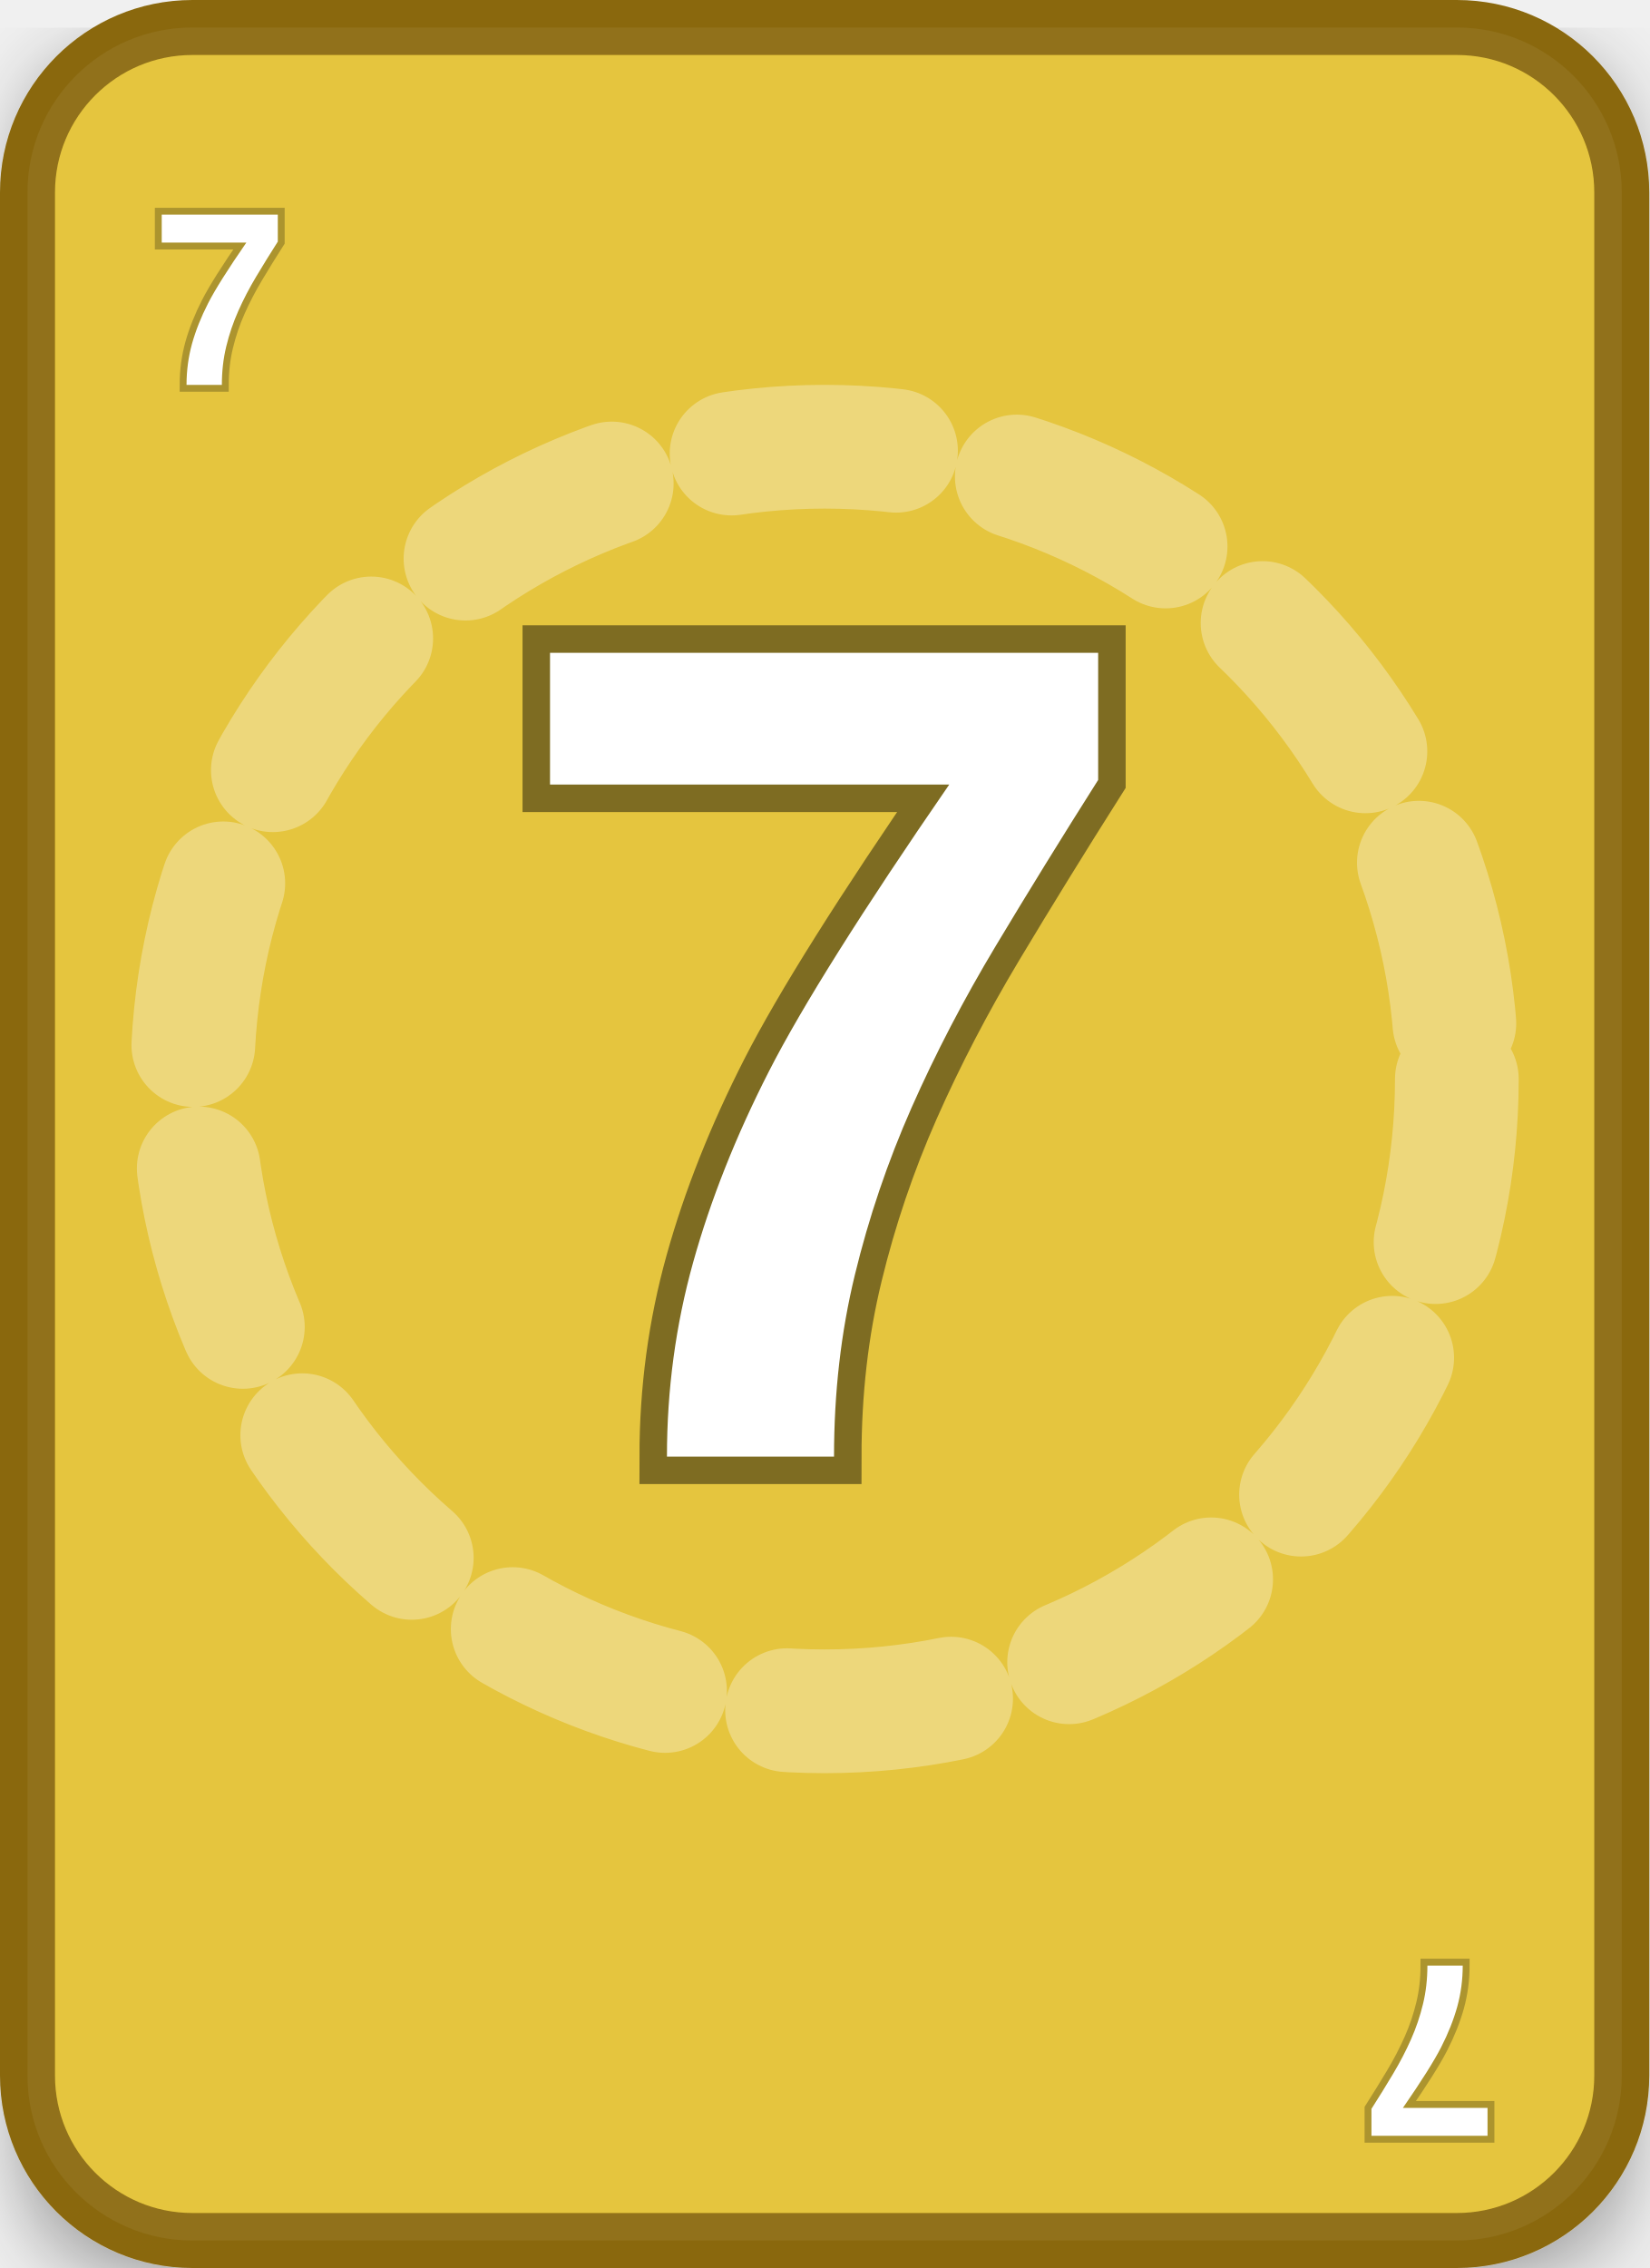
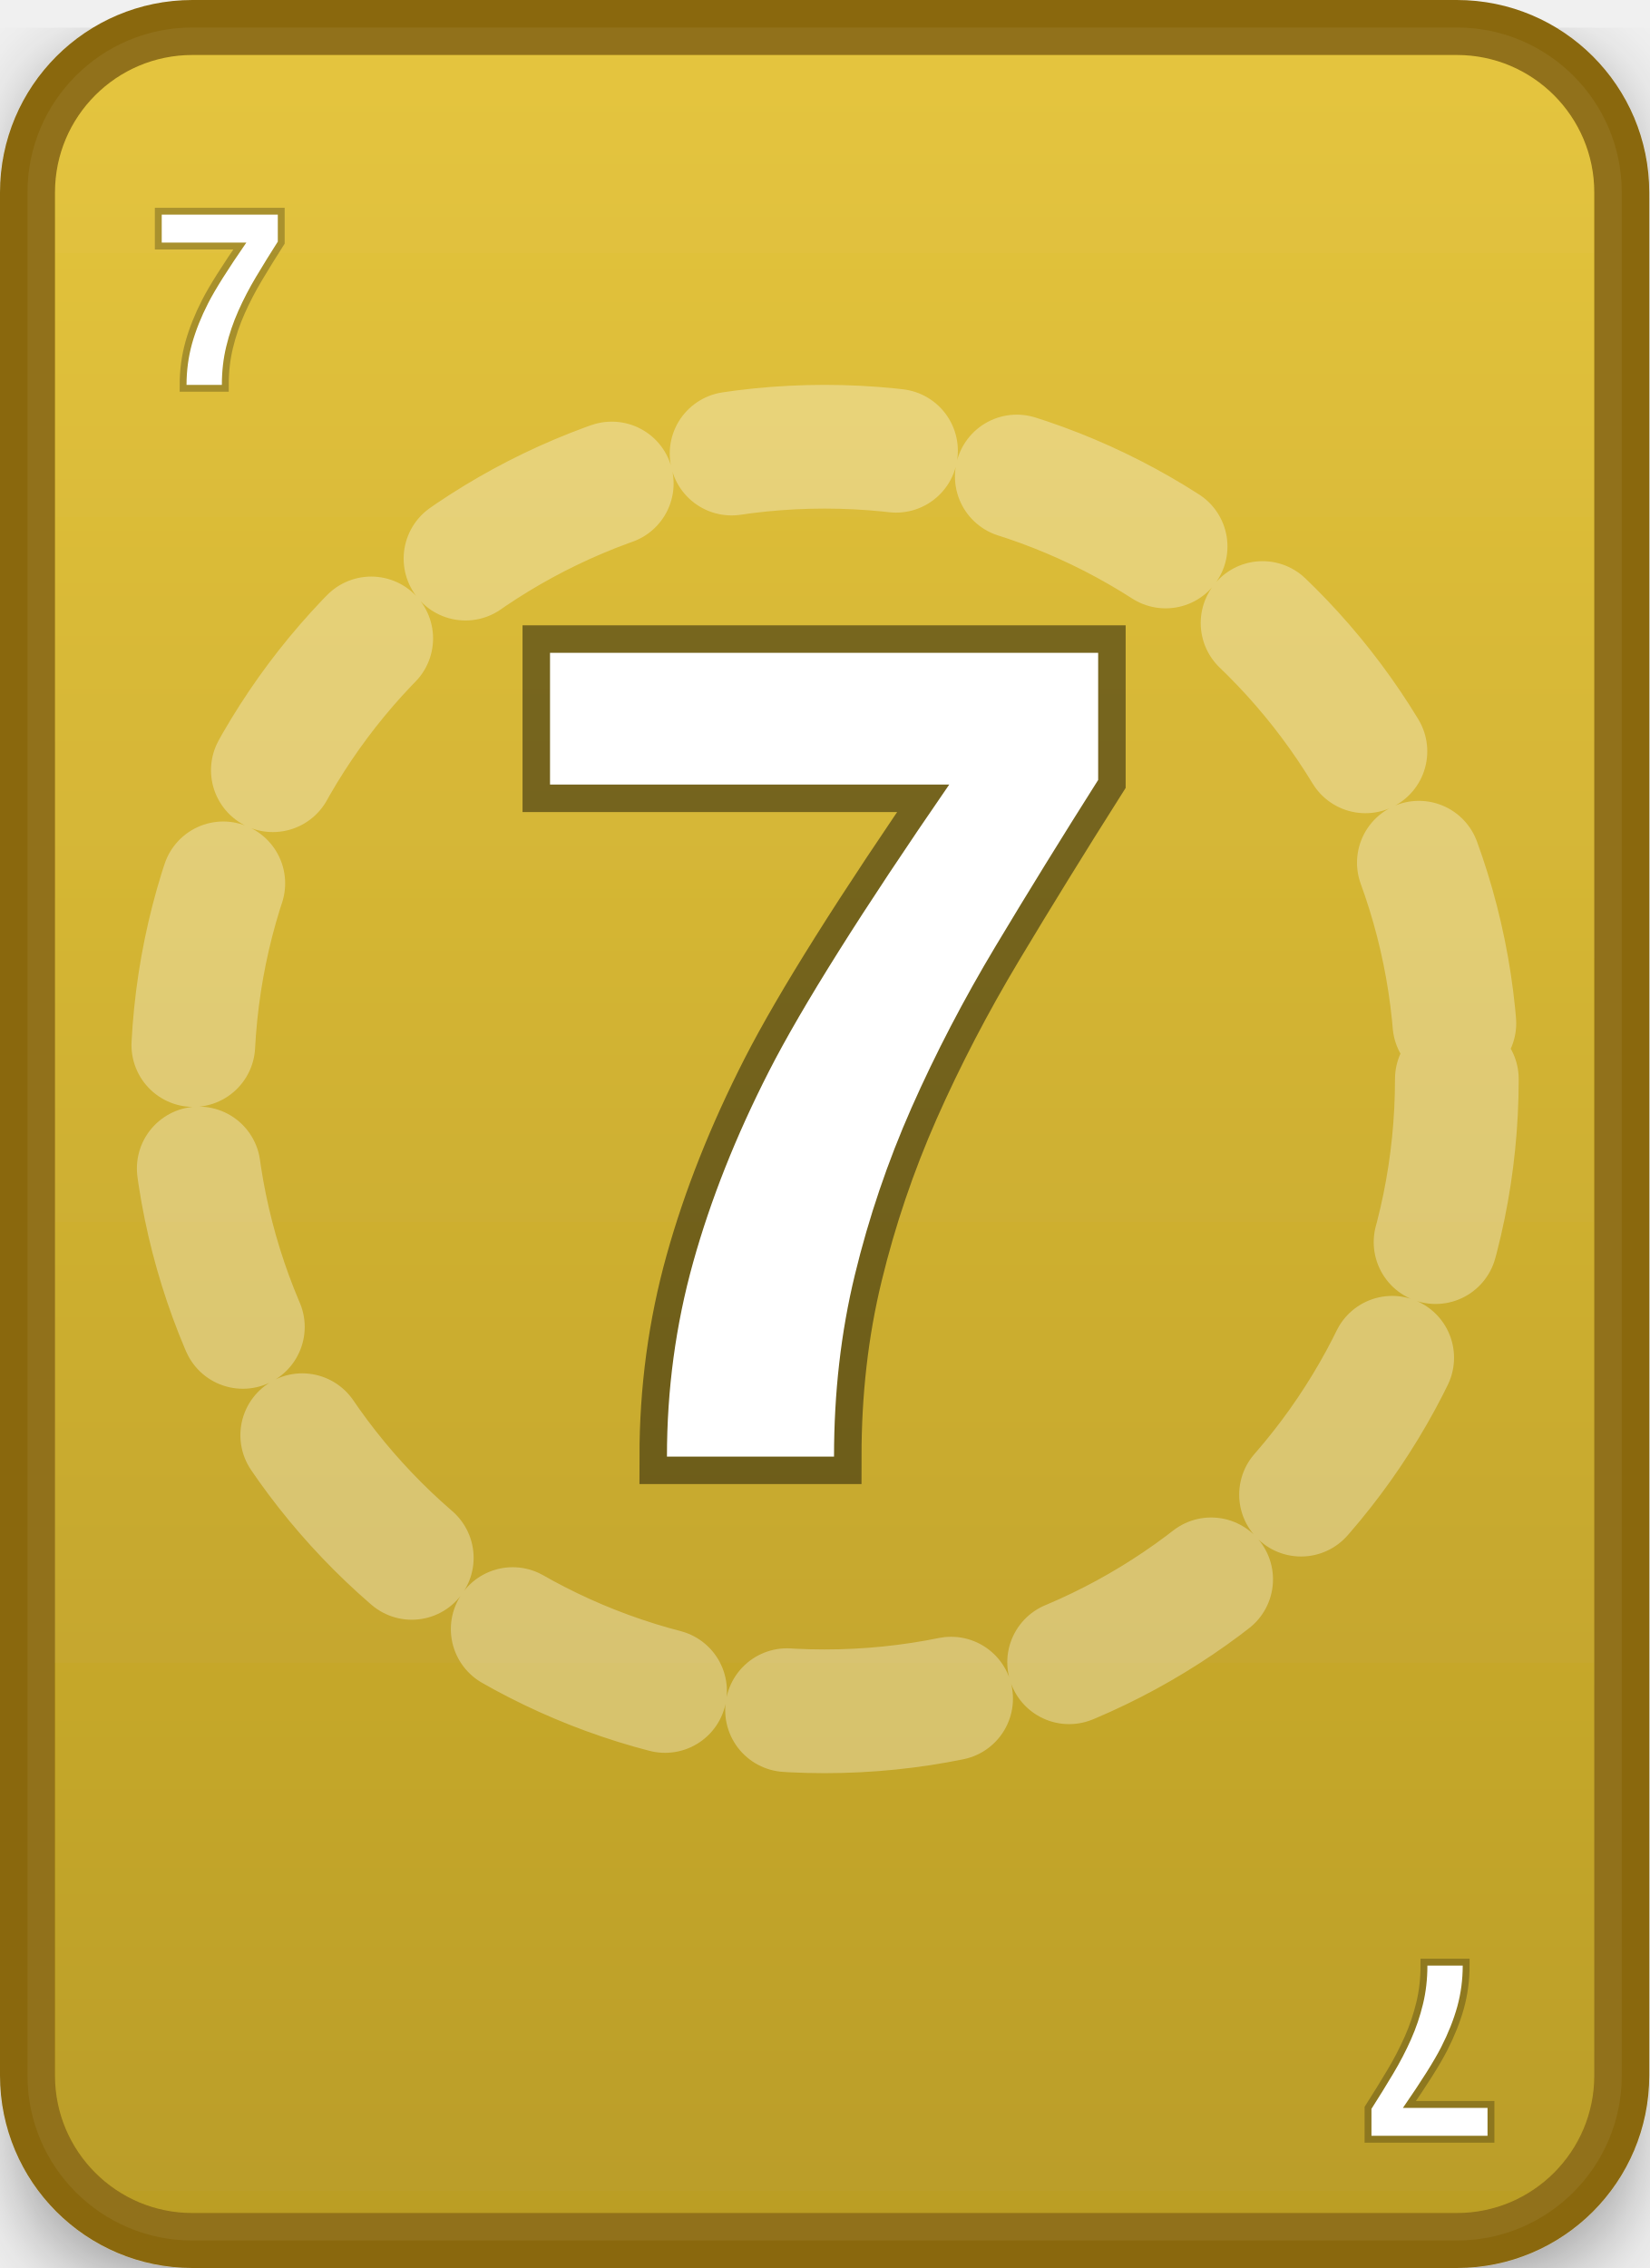
<svg xmlns="http://www.w3.org/2000/svg" viewBox="0 0 240 330" width="240" height="330">
  <defs>
    <linearGradient id="grad_yellow_7_filled" x1="0" y1="0" x2="0" y2="1">
      <stop offset="0%" stop-color="#e3c132" />
-       <stop offset="100%" stop-color="#e3c132" />
+       <stop offset="100%" stop-color="#b69719" />
    </linearGradient>
    <filter id="shadow" x="-10%" y="-10%" width="120%" height="120%">
      <feDropShadow dx="0" dy="4" stdDeviation="6" flood-color="rgba(0,0,0,0.35)" />
    </filter>
  </defs>
  <rect x="4" y="4" rx="24" ry="24" width="232" height="322" fill="url(#grad_yellow_7_filled)" stroke="#8a6808" stroke-width="8" filter="url(#shadow)" />
  <rect x="4" y="4" rx="24" ry="24" width="232" height="322" fill="rgba(255,255,255,0.06)" />
  <circle cx="120" cy="157" r="92" fill="none" stroke="rgba(255,255,255,0.32)" stroke-width="18" stroke-linecap="round" stroke-dasharray="24 18" />
  <g font-family="Arial, sans-serif" font-size="36" font-weight="700" fill="#ffffff" stroke="rgba(0,0,0,0.25)" stroke-width="2" paint-order="stroke" text-anchor="middle">
    <text x="32" y="56">7</text>
    <text x="208" y="286" transform="rotate(180 208 286)">7</text>
  </g>
  <g font-family="Arial, sans-serif" font-size="170" font-weight="900" fill="#ffffff" stroke="rgba(0,0,0,0.45)" stroke-width="8" paint-order="stroke" text-anchor="middle" dominant-baseline="central">
    <text x="120" y="153">7</text>
  </g>
</svg>
